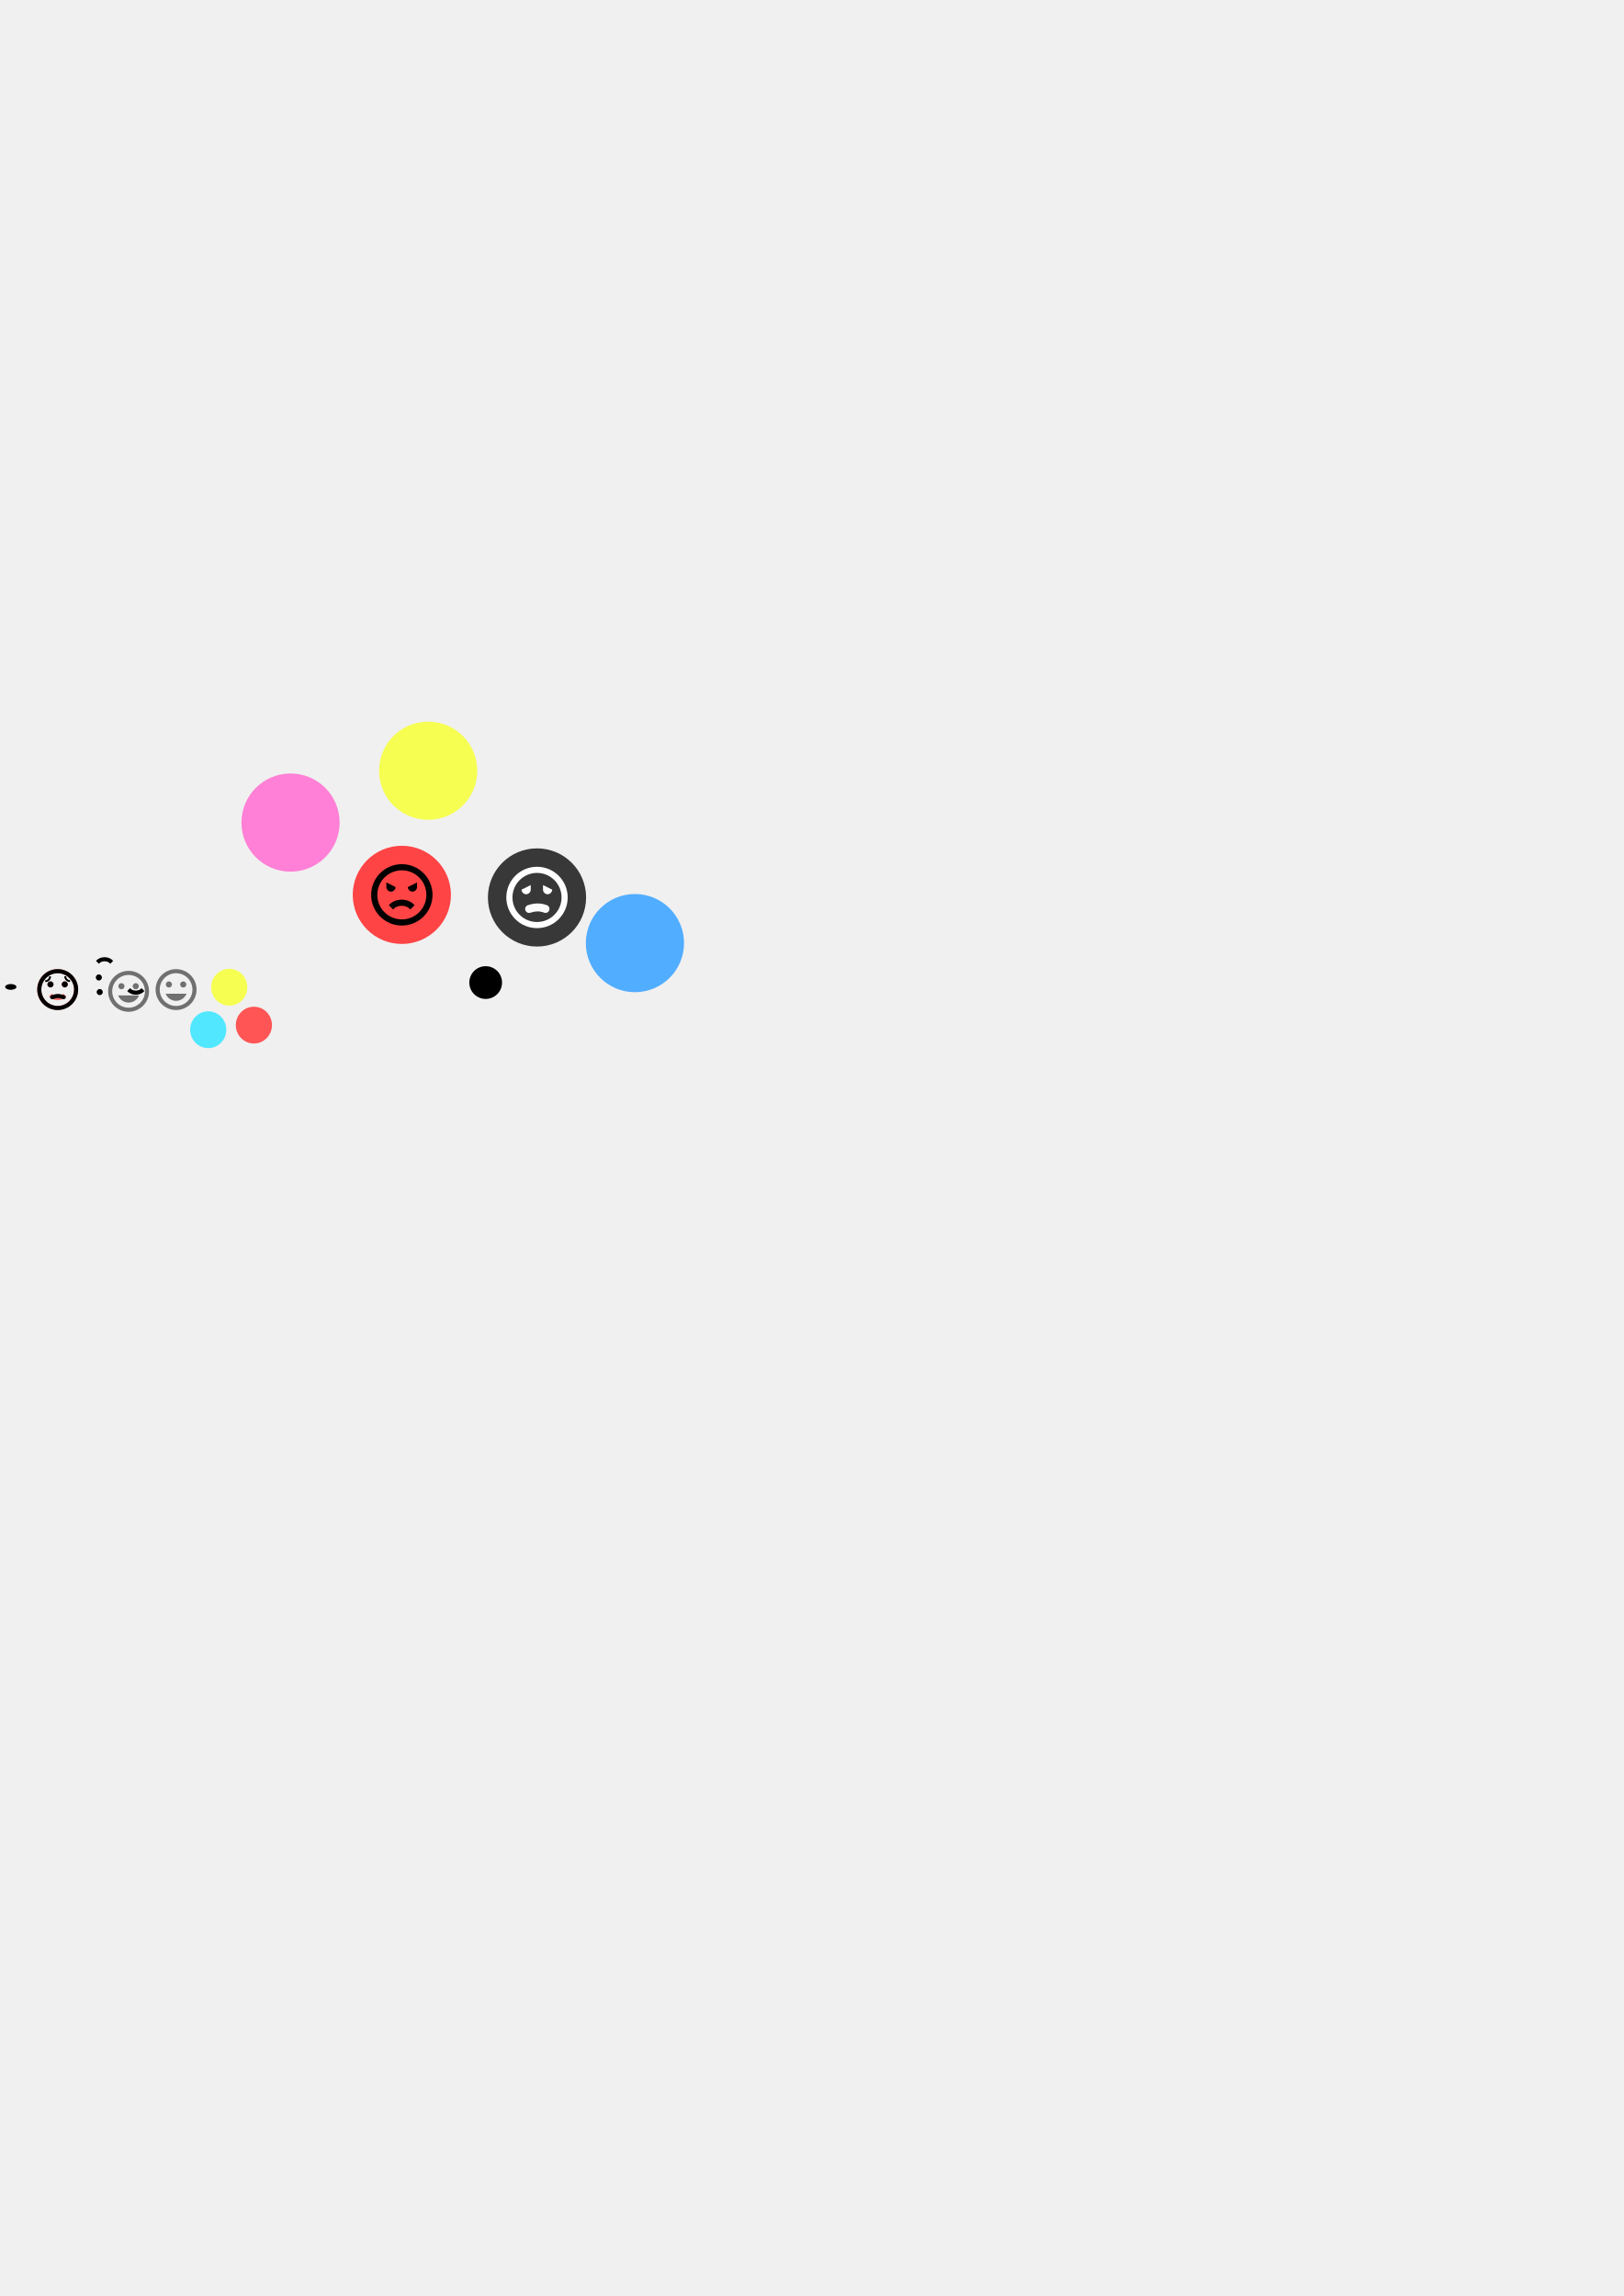
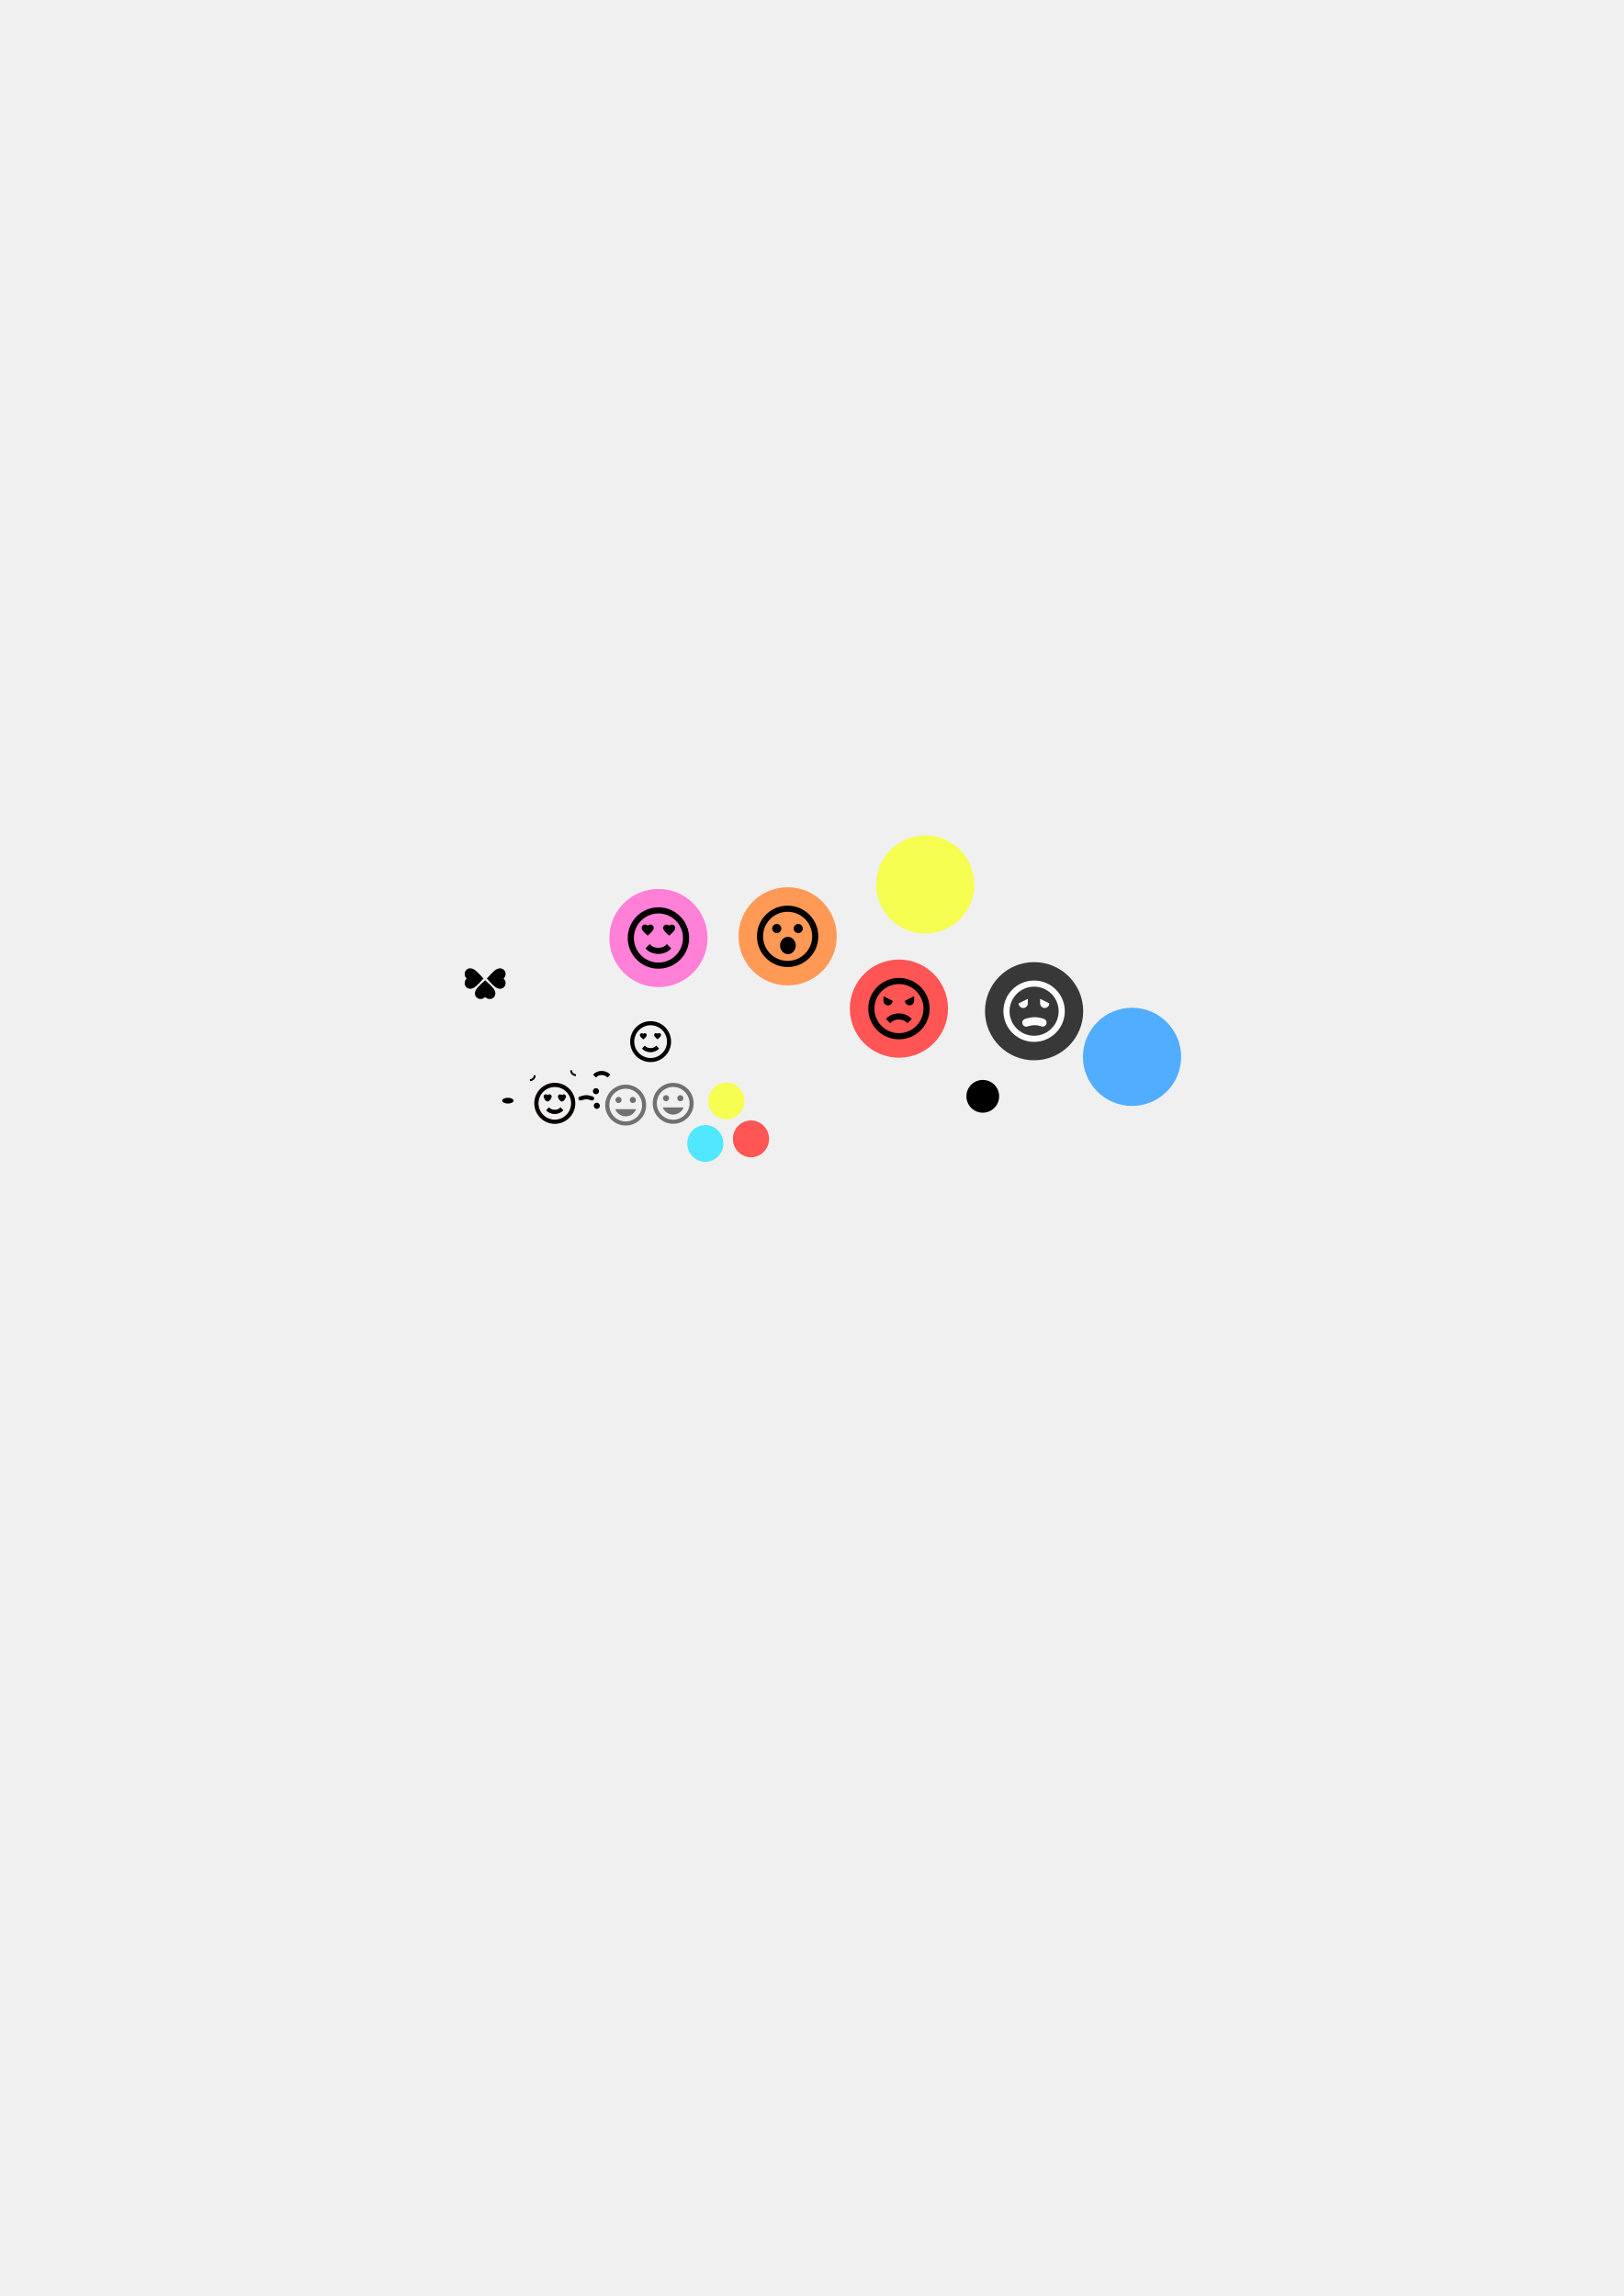
<svg xmlns="http://www.w3.org/2000/svg" xmlns:xlink="http://www.w3.org/1999/xlink" width="210mm" height="297mm" viewBox="0 0 210 297" version="1.1" id="svg8">
  <defs id="defs2">
-     <clipPath clipPathUnits="userSpaceOnUse" id="clipPath4745">
-       <g transform="translate(-2.0863951e-7,-1.327926e-6)" id="use4747">
-         <path id="path5006" d="m 62.283,109.264 a 5.292,5.292 0 0 0 -5.292,5.292 5.292,5.292 0 0 0 5.292,5.292 5.292,5.292 0 0 0 5.292,-5.292 5.292,5.292 0 0 0 -5.292,-5.292 z m 0,1.058 a 4.233,4.233 0 0 1 4.233,4.233 4.233,4.233 0 0 1 -4.233,4.233 4.233,4.233 0 0 1 -4.233,-4.233 4.233,4.233 0 0 1 4.233,-4.233 z" style="display:inline;opacity:1;stroke-width:0.529" />
-         <path id="path5008" d="m 62.26,115.385 c 0.926,0 1.741,0.386 2.217,0.958 l -0.751,0.751 c -0.238,-0.381 -0.804,-0.651 -1.466,-0.651 -0.661,0 -1.228,0.27 -1.466,0.651 l -0.751,-0.751 c 0.476,-0.571 1.291,-0.958 2.217,-0.958 z" style="display:inline;opacity:1;stroke-width:0.529" />
-         <path id="path5010" d="m 61.202,113.21 c 0,0.423 -0.37,0.794 -0.794,0.794 -0.423,0 -0.794,-0.37 -0.794,-0.794 v -0.794 l 1.587,0.794" style="stroke-width:0.529" />
-         <path id="path5012" d="m 64.906,113.21 c 0,0.423 -0.37,0.794 -0.794,0.794 -0.423,0 -0.794,-0.37 -0.794,-0.794 l 1.587,-0.794 v 0.794" style="fill:#000000;fill-opacity:1;stroke-width:0.529" />
+     <clipPath id="clipPath4745" clipPathUnits="userSpaceOnUse">
+       <g id="use4747" transform="translate(-2.0863951e-7,-1.327926e-6)">
+         <path style="display:inline;opacity:1;stroke-width:0.529" d="m 62.283,109.264 a 5.292,5.292 0 0 0 -5.292,5.292 5.292,5.292 0 0 0 5.292,5.292 5.292,5.292 0 0 0 5.292,-5.292 5.292,5.292 0 0 0 -5.292,-5.292 z m 0,1.058 a 4.233,4.233 0 0 1 4.233,4.233 4.233,4.233 0 0 1 -4.233,4.233 4.233,4.233 0 0 1 -4.233,-4.233 4.233,4.233 0 0 1 4.233,-4.233 z" id="path5006" />
+         <path style="display:inline;opacity:1;stroke-width:0.529" d="m 62.26,115.385 c 0.926,0 1.741,0.386 2.217,0.958 l -0.751,0.751 c -0.238,-0.381 -0.804,-0.651 -1.466,-0.651 -0.661,0 -1.228,0.27 -1.466,0.651 l -0.751,-0.751 c 0.476,-0.571 1.291,-0.958 2.217,-0.958 z" id="path5008" />
+         <path style="stroke-width:0.529" d="m 61.202,113.21 c 0,0.423 -0.37,0.794 -0.794,0.794 -0.423,0 -0.794,-0.37 -0.794,-0.794 v -0.794 l 1.587,0.794" id="path5010" />
+         <path style="fill:#000000;fill-opacity:1;stroke-width:0.529" d="m 64.906,113.21 c 0,0.423 -0.37,0.794 -0.794,0.794 -0.423,0 -0.794,-0.37 -0.794,-0.794 l 1.587,-0.794 v 0.794" id="path5012" />
      </g>
    </clipPath>
-     <clipPath clipPathUnits="userSpaceOnUse" id="clipPath4757">
-       <use x="0" y="0" xlink:href="#g4753" id="use4759" width="100%" height="100%" />
+     <clipPath id="clipPath4757" clipPathUnits="userSpaceOnUse">
+       <use height="100%" width="100%" id="use4759" xlink:href="#g4753" y="0" x="0" />
    </clipPath>
-     <clipPath clipPathUnits="userSpaceOnUse" id="clipPath4784">
-       <use x="0" y="0" xlink:href="#g4780" id="use4786" width="100%" height="100%" />
+     <clipPath id="clipPath4784" clipPathUnits="userSpaceOnUse">
+       <use height="100%" width="100%" id="use4786" xlink:href="#g4780" y="0" x="0" />
    </clipPath>
-     <clipPath clipPathUnits="userSpaceOnUse" id="clipPath4873">
-       <use x="0" y="0" xlink:href="#g4869" id="use4875" width="100%" height="100%" />
+     <clipPath id="clipPath4873" clipPathUnits="userSpaceOnUse">
+       <g id="use4875">
+         <path id="path4678" d="m 30.9,106.618 a 2.646,2.646 0 0 0 -2.646,2.646 2.646,2.646 0 0 0 2.646,2.646 2.646,2.646 0 0 0 2.646,-2.646 2.646,2.646 0 0 0 -2.646,-2.646 z m 0,0.529 a 2.117,2.117 0 0 1 2.117,2.117 2.117,2.117 0 0 1 -2.117,2.117 2.117,2.117 0 0 1 -2.117,-2.117 2.117,2.117 0 0 1 2.117,-2.117 z" style="display:inline;opacity:1;stroke-width:0.265" />
+         <path id="path4680" d="m 30.359,108.591 c 0,0.212 -0.185,0.397 -0.397,0.397 -0.212,0 -0.397,-0.185 -0.397,-0.397 0,-0.212 0.185,-0.397 0.397,-0.397 0.212,0 0.397,0.185 0.397,0.397" style="display:inline;opacity:1;stroke-width:0.265" />
+         <path id="path4682" d="m 32.211,108.591 c 0,0.212 -0.185,0.397 -0.397,0.397 -0.212,0 -0.397,-0.185 -0.397,-0.397 0,-0.212 0.185,-0.397 0.397,-0.397 0.212,0 0.397,0.185 0.397,0.397" style="display:inline;opacity:1;stroke-width:0.265" />
+         <path id="path4684" d="m 31.446,110.056 c 0,0.401 -0.243,0.751 -0.521,0.751 -0.278,0 -0.521,-0.351 -0.521,-0.751 0,-0.401 0.243,-0.751 0.521,-0.751 0.278,0 0.521,0.351 0.521,0.751" style="display:inline;opacity:1;stroke-width:0.417" />
+         <path id="path4686" d="m 29.996,107.538 c 0.219,0 0.411,0.091 0.524,0.226 l -0.178,0.178 c -0.056,-0.09 -0.19,-0.154 -0.346,-0.154 -0.156,0 -0.29,0.064 -0.346,0.154 l -0.178,-0.178 c 0.113,-0.135 0.305,-0.226 0.524,-0.226 z" style="display:inline;opacity:1;stroke-width:0.125" />
+         <path id="path4688" d="m 31.774,107.503 c 0.219,0 0.411,0.091 0.524,0.226 l -0.178,0.178 c -0.056,-0.09 -0.19,-0.154 -0.346,-0.154 -0.156,0 -0.29,0.064 -0.346,0.154 l -0.178,-0.178 c 0.113,-0.135 0.305,-0.226 0.524,-0.226 z" style="display:inline;opacity:1;stroke-width:0.125" />
+       </g>
    </clipPath>
  </defs>
-   <g id="layer1" style="opacity:0.535">
-     <path id="path4485" d="m 16.631,129.689 c 0.616,0 1.138,-0.386 1.352,-0.926 h -2.704 c 0.212,0.54 0.736,0.926 1.352,0.926 m -0.926,-1.72 a 0.397,0.397 0 0 0 0.397,-0.397 0.397,0.397 0 0 0 -0.397,-0.397 0.397,0.397 0 0 0 -0.397,0.397 0.397,0.397 0 0 0 0.397,0.397 m 1.852,0 a 0.397,0.397 0 0 0 0.397,-0.397 0.397,0.397 0 0 0 -0.397,-0.397 0.397,0.397 0 0 0 -0.397,0.397 0.397,0.397 0 0 0 0.397,0.397 m -0.926,2.381 a 2.117,2.117 0 0 1 -2.117,-2.117 2.117,2.117 0 0 1 2.117,-2.117 2.117,2.117 0 0 1 2.117,2.117 2.117,2.117 0 0 1 -2.117,2.117 m 0,-4.763 c -1.463,0 -2.646,1.191 -2.646,2.646 a 2.646,2.646 0 0 0 2.646,2.646 2.646,2.646 0 0 0 2.646,-2.646 2.646,2.646 0 0 0 -2.646,-2.646 z" style="stroke-width:0.265" />
-     <path id="path4485-6" d="m 22.773,129.464 c 0.616,0 1.138,-0.386 1.352,-0.926 h -2.704 c 0.212,0.54 0.736,0.926 1.352,0.926 m -0.926,-1.72 a 0.397,0.397 0 0 0 0.397,-0.397 0.397,0.397 0 0 0 -0.397,-0.397 0.397,0.397 0 0 0 -0.397,0.397 0.397,0.397 0 0 0 0.397,0.397 m 1.852,0 a 0.397,0.397 0 0 0 0.397,-0.397 0.397,0.397 0 0 0 -0.397,-0.397 0.397,0.397 0 0 0 -0.397,0.397 0.397,0.397 0 0 0 0.397,0.397 m -0.926,2.381 a 2.117,2.117 0 0 1 -2.117,-2.117 2.117,2.117 0 0 1 2.117,-2.117 2.117,2.117 0 0 1 2.117,2.117 2.117,2.117 0 0 1 -2.117,2.117 m 0,-4.763 c -1.463,0 -2.646,1.191 -2.646,2.646 a 2.646,2.646 0 0 0 2.646,2.646 2.646,2.646 0 0 0 2.646,-2.646 2.646,2.646 0 0 0 -2.646,-2.646 z" style="stroke-width:0.265" />
-     <path id="path4511" d="m 9.57,127.997 a 2.117,2.117 0 0 0 -2.117,-2.117 2.117,2.117 0 0 0 -2.117,2.117 2.117,2.117 0 0 0 2.117,2.117 2.117,2.117 0 0 0 2.117,-2.117 m 0.529,0 a 2.646,2.646 0 0 1 -2.646,2.646 2.646,2.646 0 0 1 -2.646,-2.646 2.646,2.646 0 0 1 2.646,-2.646 2.646,2.646 0 0 1 2.646,2.646 m -3.175,-0.661 c 0,0.212 -0.185,0.397 -0.397,0.397 -0.212,0 -0.397,-0.185 -0.397,-0.397 0,-0.212 0.185,-0.397 0.397,-0.397 0.212,0 0.397,0.185 0.397,0.397 m 1.852,0 c 0,0.212 -0.185,0.397 -0.397,0.397 -0.212,0 -0.397,-0.185 -0.397,-0.397 0,-0.212 0.185,-0.397 0.397,-0.397 0.212,0 0.397,0.185 0.397,0.397 m -1.323,2.045 c -0.463,0 -0.87,-0.193 -1.109,-0.479 l 0.376,-0.376 c 0.119,0.191 0.402,0.325 0.733,0.325 0.331,0 0.614,-0.135 0.733,-0.325 l 0.376,0.376 c -0.238,0.286 -0.646,0.479 -1.109,0.479 z" style="fill:#ff0000;fill-opacity:1;stroke-width:0.265" />
-   </g>
-   <g id="layer2" style="display:inline">
-     <ellipse style="display:inline;opacity:1;fill:#f6ff51;fill-opacity:1;stroke:none;stroke-width:0.116;stroke-miterlimit:4;stroke-dasharray:none;stroke-opacity:1;paint-order:fill markers stroke" id="path4602-4" cx="29.648" cy="127.702" rx="2.339" ry="2.38" />
-     <path style="opacity:1;stroke-width:0.265" d="m 7.465,125.363 a 2.646,2.646 0 0 0 -2.646,2.646 2.646,2.646 0 0 0 2.646,2.646 2.646,2.646 0 0 0 2.646,-2.646 2.646,2.646 0 0 0 -2.646,-2.646 z m 0,0.529 a 2.117,2.117 0 0 1 2.117,2.117 2.117,2.117 0 0 1 -2.117,2.117 2.117,2.117 0 0 1 -2.117,-2.117 2.117,2.117 0 0 1 2.117,-2.117 z" id="path4543" />
-     <path style="opacity:1;stroke-width:0.265" d="m 6.924,127.336 c 0,0.212 -0.185,0.397 -0.397,0.397 -0.212,0 -0.397,-0.185 -0.397,-0.397 0,-0.212 0.185,-0.397 0.397,-0.397 0.212,0 0.397,0.185 0.397,0.397" id="path4541" />
-     <path style="opacity:1;stroke-width:0.265" d="m 8.776,127.336 c 0,0.212 -0.185,0.397 -0.397,0.397 -0.212,0 -0.397,-0.185 -0.397,-0.397 0,-0.212 0.185,-0.397 0.397,-0.397 0.212,0 0.397,0.185 0.397,0.397" id="path4539" />
-     <path style="opacity:1;stroke-width:0.265" d="m 13.524,123.817 c 0.463,0 0.87,0.193 1.109,0.479 l -0.376,0.376 c -0.119,-0.191 -0.402,-0.325 -0.733,-0.325 -0.331,0 -0.614,0.135 -0.733,0.325 l -0.376,-0.376 c 0.238,-0.286 0.646,-0.479 1.109,-0.479 z" id="path4511-8" />
-     <circle style="display:inline;opacity:1;fill:#f6ff51;fill-opacity:1;stroke:none;stroke-width:0.591;stroke-miterlimit:4;stroke-dasharray:none;stroke-opacity:1;paint-order:fill markers stroke" id="path4735-9" cx="55.377" cy="99.699" r="6.35" />
-     <g id="g4782" clip-path="url(#clipPath4784)" transform="matrix(1.5,0,0,1.5,10.88808,-91.83665)">
-       <g id="g4780">
-         <path id="path4543-2" d="m 29.659,125.044 a 2.646,2.646 0 0 0 -2.646,2.646 2.646,2.646 0 0 0 2.646,2.646 2.646,2.646 0 0 0 2.646,-2.646 2.646,2.646 0 0 0 -2.646,-2.646 z m 0,0.529 a 2.117,2.117 0 0 1 2.117,2.117 2.117,2.117 0 0 1 -2.117,2.117 2.117,2.117 0 0 1 -2.117,-2.117 2.117,2.117 0 0 1 2.117,-2.117 z" style="display:inline;opacity:1;stroke-width:0.265" />
-         <path id="path4541-0" d="m 29.118,127.017 c 0,0.212 -0.185,0.397 -0.397,0.397 -0.212,0 -0.397,-0.185 -0.397,-0.397 0,-0.212 0.185,-0.397 0.397,-0.397 0.212,0 0.397,0.185 0.397,0.397" style="display:inline;opacity:1;stroke-width:0.265" />
-         <path id="path4539-8" d="m 30.971,127.017 c 0,0.212 -0.185,0.397 -0.397,0.397 -0.212,0 -0.397,-0.185 -0.397,-0.397 0,-0.212 0.185,-0.397 0.397,-0.397 0.212,0 0.397,0.185 0.397,0.397" style="display:inline;opacity:1;stroke-width:0.265" />
-         <path id="path4511-8-4" d="m 29.648,129.063 c -0.463,0 -0.87,-0.193 -1.109,-0.479 l 0.376,-0.376 c 0.119,0.191 0.402,0.325 0.733,0.325 0.331,0 0.614,-0.135 0.733,-0.325 l 0.376,0.376 c -0.238,0.286 -0.646,0.479 -1.109,0.479 z" style="display:inline;opacity:1;stroke-width:0.265" />
+   <g id="layer1">
+     <g id="g4619" transform="translate(64.29134,14.7139)">
+       <g style="opacity:0.535" id="layer1-1">
+         <path style="stroke-width:0.265" d="m 16.631,129.689 c 0.616,0 1.138,-0.386 1.352,-0.926 h -2.704 c 0.212,0.54 0.736,0.926 1.352,0.926 m -0.926,-1.72 a 0.397,0.397 0 0 0 0.397,-0.397 0.397,0.397 0 0 0 -0.397,-0.397 0.397,0.397 0 0 0 -0.397,0.397 0.397,0.397 0 0 0 0.397,0.397 m 1.852,0 a 0.397,0.397 0 0 0 0.397,-0.397 0.397,0.397 0 0 0 -0.397,-0.397 0.397,0.397 0 0 0 -0.397,0.397 0.397,0.397 0 0 0 0.397,0.397 m -0.926,2.381 a 2.117,2.117 0 0 1 -2.117,-2.117 2.117,2.117 0 0 1 2.117,-2.117 2.117,2.117 0 0 1 2.117,2.117 2.117,2.117 0 0 1 -2.117,2.117 m 0,-4.763 c -1.463,0 -2.646,1.191 -2.646,2.646 a 2.646,2.646 0 0 0 2.646,2.646 2.646,2.646 0 0 0 2.646,-2.646 2.646,2.646 0 0 0 -2.646,-2.646 z" id="path4485" />
+         <path style="stroke-width:0.265" d="m 22.773,129.464 c 0.616,0 1.138,-0.386 1.352,-0.926 h -2.704 c 0.212,0.54 0.736,0.926 1.352,0.926 m -0.926,-1.72 a 0.397,0.397 0 0 0 0.397,-0.397 0.397,0.397 0 0 0 -0.397,-0.397 0.397,0.397 0 0 0 -0.397,0.397 0.397,0.397 0 0 0 0.397,0.397 m 1.852,0 a 0.397,0.397 0 0 0 0.397,-0.397 0.397,0.397 0 0 0 -0.397,-0.397 0.397,0.397 0 0 0 -0.397,0.397 0.397,0.397 0 0 0 0.397,0.397 m -0.926,2.381 a 2.117,2.117 0 0 1 -2.117,-2.117 2.117,2.117 0 0 1 2.117,-2.117 2.117,2.117 0 0 1 2.117,2.117 2.117,2.117 0 0 1 -2.117,2.117 m 0,-4.763 c -1.463,0 -2.646,1.191 -2.646,2.646 a 2.646,2.646 0 0 0 2.646,2.646 2.646,2.646 0 0 0 2.646,-2.646 2.646,2.646 0 0 0 -2.646,-2.646 z" id="path4485-6" />
+         <path style="fill:#ff0000;fill-opacity:1;stroke-width:0.265" d="m 9.57,127.997 a 2.117,2.117 0 0 0 -2.117,-2.117 2.117,2.117 0 0 0 -2.117,2.117 2.117,2.117 0 0 0 2.117,2.117 2.117,2.117 0 0 0 2.117,-2.117 m 0.529,0 a 2.646,2.646 0 0 1 -2.646,2.646 2.646,2.646 0 0 1 -2.646,-2.646 2.646,2.646 0 0 1 2.646,-2.646 2.646,2.646 0 0 1 2.646,2.646 m -3.175,-0.661 c 0,0.212 -0.185,0.397 -0.397,0.397 -0.212,0 -0.397,-0.185 -0.397,-0.397 0,-0.212 0.185,-0.397 0.397,-0.397 0.212,0 0.397,0.185 0.397,0.397 m 1.852,0 c 0,0.212 -0.185,0.397 -0.397,0.397 -0.212,0 -0.397,-0.185 -0.397,-0.397 0,-0.212 0.185,-0.397 0.397,-0.397 0.212,0 0.397,0.185 0.397,0.397 m -1.323,2.045 c -0.463,0 -0.87,-0.193 -1.109,-0.479 l 0.376,-0.376 c 0.119,0.191 0.402,0.325 0.733,0.325 0.331,0 0.614,-0.135 0.733,-0.325 l 0.376,0.376 c -0.238,0.286 -0.646,0.479 -1.109,0.479 z" id="path4511" />
      </g>
+       <ellipse style="display:inline;opacity:1;fill:#f6ff51;fill-opacity:1;stroke:none;stroke-width:0.116;stroke-miterlimit:4;stroke-dasharray:none;stroke-opacity:1;paint-order:fill markers stroke" id="path4602-4" cx="29.648" cy="127.702" rx="2.339" ry="2.38" />
+       <path style="opacity:1;stroke-width:0.265" d="m 7.465,125.363 a 2.646,2.646 0 0 0 -2.646,2.646 2.646,2.646 0 0 0 2.646,2.646 2.646,2.646 0 0 0 2.646,-2.646 2.646,2.646 0 0 0 -2.646,-2.646 z m 0,0.529 a 2.117,2.117 0 0 1 2.117,2.117 2.117,2.117 0 0 1 -2.117,2.117 2.117,2.117 0 0 1 -2.117,-2.117 2.117,2.117 0 0 1 2.117,-2.117 z" id="path4543" />
+       <path style="opacity:1;stroke-width:0.265" d="m 6.924,127.336 c 0,0.212 -0.185,0.397 -0.397,0.397 -0.212,0 -0.397,-0.185 -0.397,-0.397 0,-0.212 0.185,-0.397 0.397,-0.397 0.212,0 0.397,0.185 0.397,0.397" id="path4541" />
+       <path style="opacity:1;stroke-width:0.265" d="m 8.776,127.336 c 0,0.212 -0.185,0.397 -0.397,0.397 -0.212,0 -0.397,-0.185 -0.397,-0.397 0,-0.212 0.185,-0.397 0.397,-0.397 0.212,0 0.397,0.185 0.397,0.397" id="path4539" />
+       <path style="opacity:1;stroke-width:0.265" d="m 13.524,123.817 c 0.463,0 0.87,0.193 1.109,0.479 l -0.376,0.376 c -0.119,-0.191 -0.402,-0.325 -0.733,-0.325 -0.331,0 -0.614,0.135 -0.733,0.325 l -0.376,-0.376 c 0.238,-0.286 0.646,-0.479 1.109,-0.479 z" id="path4511-8" />
+       <circle style="display:inline;opacity:1;fill:#f6ff51;fill-opacity:1;stroke:none;stroke-width:0.591;stroke-miterlimit:4;stroke-dasharray:none;stroke-opacity:1;paint-order:fill markers stroke" id="path4735-9" cx="55.377" cy="99.699" r="6.35" />
+       <g id="g4782" clip-path="url(#clipPath4784)" transform="matrix(1.5,0,0,1.5,10.88808,-91.83665)">
+         <g id="g4780">
+           <path id="path4543-2" d="m 29.659,125.044 a 2.646,2.646 0 0 0 -2.646,2.646 2.646,2.646 0 0 0 2.646,2.646 2.646,2.646 0 0 0 2.646,-2.646 2.646,2.646 0 0 0 -2.646,-2.646 z m 0,0.529 a 2.117,2.117 0 0 1 2.117,2.117 2.117,2.117 0 0 1 -2.117,2.117 2.117,2.117 0 0 1 -2.117,-2.117 2.117,2.117 0 0 1 2.117,-2.117 z" style="display:inline;opacity:1;stroke-width:0.265" />
+           <path id="path4541-0" d="m 29.118,127.017 c 0,0.212 -0.185,0.397 -0.397,0.397 -0.212,0 -0.397,-0.185 -0.397,-0.397 0,-0.212 0.185,-0.397 0.397,-0.397 0.212,0 0.397,0.185 0.397,0.397" style="display:inline;opacity:1;stroke-width:0.265" />
+           <path id="path4539-8" d="m 30.971,127.017 c 0,0.212 -0.185,0.397 -0.397,0.397 -0.212,0 -0.397,-0.185 -0.397,-0.397 0,-0.212 0.185,-0.397 0.397,-0.397 0.212,0 0.397,0.185 0.397,0.397" style="display:inline;opacity:1;stroke-width:0.265" />
+           <path id="path4511-8-4" d="m 29.648,129.063 c -0.463,0 -0.87,-0.193 -1.109,-0.479 l 0.376,-0.376 c 0.119,0.191 0.402,0.325 0.733,0.325 0.331,0 0.614,-0.135 0.733,-0.325 l 0.376,0.376 c -0.238,0.286 -0.646,0.479 -1.109,0.479 z" style="display:inline;opacity:1;stroke-width:0.265" />
+         </g>
+       </g>
+       <ellipse style="opacity:1;fill:#51e8ff;fill-opacity:1;stroke:none;stroke-width:0.116;stroke-miterlimit:4;stroke-dasharray:none;stroke-opacity:1;paint-order:fill markers stroke" id="path4602" cx="26.931" cy="133.2" rx="2.339" ry="2.38" />
+       <circle style="display:inline;opacity:1;fill:#51adff;fill-opacity:1;stroke:none;stroke-width:0.591;stroke-miterlimit:4;stroke-dasharray:none;stroke-opacity:1;paint-order:fill markers stroke" id="path4735-0" cx="82.119" cy="121.995" r="6.35" />
+       <g id="g4755" clip-path="url(#clipPath4757)" transform="translate(7.952855,6.352363)">
+         <g id="g4753">
+           <path id="path4543-5" d="m 74.166,111.674 a 3.969,3.969 0 0 0 -3.969,3.969 3.969,3.969 0 0 0 3.969,3.969 3.969,3.969 0 0 0 3.969,-3.969 3.969,3.969 0 0 0 -3.969,-3.969 z m 0,0.794 a 3.175,3.175 0 0 1 3.175,3.175 3.175,3.175 0 0 1 -3.175,3.175 3.175,3.175 0 0 1 -3.175,-3.175 3.175,3.175 0 0 1 3.175,-3.175 z" style="display:inline;opacity:1;stroke-width:0.397" />
+           <path id="path4541-1" d="m 73.355,114.633 c 0,0.318 -0.278,0.595 -0.595,0.595 -0.318,0 -0.595,-0.278 -0.595,-0.595 0,-0.317 0.278,-0.595 0.595,-0.595 0.317,0 0.595,0.278 0.595,0.595" style="display:inline;opacity:1;stroke-width:0.397" />
+           <path id="path4539-2" d="m 76.133,114.633 c 0,0.318 -0.278,0.595 -0.595,0.595 -0.318,0 -0.595,-0.278 -0.595,-0.595 0,-0.317 0.278,-0.595 0.595,-0.595 0.318,0 0.595,0.278 0.595,0.595" style="display:inline;opacity:1;stroke-width:0.397" />
+           <path id="path4511-8-5" d="m 74.149,116.264 c 0.695,0 1.306,0.29 1.663,0.718 l -0.564,0.564 c -0.179,-0.286 -0.603,-0.488 -1.099,-0.488 -0.496,0 -0.921,0.202 -1.099,0.488 l -0.564,-0.564 c 0.357,-0.429 0.968,-0.718 1.663,-0.718 z" style="display:inline;opacity:1;stroke-width:0.397" />
+         </g>
+       </g>
+       <ellipse style="display:inline;opacity:1;fill:#ff5555;fill-opacity:1;stroke:none;stroke-width:0.116;stroke-miterlimit:4;stroke-dasharray:none;stroke-opacity:1;paint-order:fill markers stroke" id="path4602-7" cx="32.837" cy="132.604" rx="2.339" ry="2.38" />
+       <path style="display:inline;opacity:1;stroke-width:0.35" d="m 2.13,127.664 c 0,0.201 -0.342,0.376 -0.734,0.376 -0.391,0 -0.734,-0.176 -0.734,-0.376 0,-0.201 0.342,-0.376 0.734,-0.376 0.391,0 0.734,0.176 0.734,0.376" id="path4541-8" />
+       <path style="display:inline;opacity:1;stroke-width:0.265" d="m 13.182,126.439 c 0,0.212 -0.185,0.397 -0.397,0.397 -0.212,0 -0.397,-0.185 -0.397,-0.397 0,-0.212 0.185,-0.397 0.397,-0.397 0.212,0 0.397,0.185 0.397,0.397" id="path4539-9" />
+       <path style="display:inline;opacity:1;stroke-width:0.265" d="m 13.295,128.328 c 0,0.212 -0.185,0.397 -0.397,0.397 -0.212,0 -0.397,-0.185 -0.397,-0.397 0,-0.212 0.185,-0.397 0.397,-0.397 0.212,0 0.397,0.185 0.397,0.397" id="path4539-9-3" />
+       <path style="stroke-width:0.265" d="m 64.932,127.1 a 2.117,2.117 0 0 0 -2.117,-2.117 2.117,2.117 0 0 0 -2.117,2.117 2.117,2.117 0 0 0 2.117,2.117 2.117,2.117 0 0 0 2.117,-2.117" id="path4707" />
+       <path style="stroke-width:0.265" d="m 7.453,129.381 c -0.463,0 -0.87,-0.193 -1.109,-0.479 l 0.376,-0.376 c 0.119,0.191 0.402,0.325 0.733,0.325 0.331,0 0.614,-0.135 0.733,-0.325 l 0.376,0.376 c -0.238,0.286 -0.646,0.479 -1.109,0.479 z" id="path4690" />
+       <circle style="opacity:1;fill:#ff5555;fill-opacity:1;stroke:none;stroke-width:0.591;stroke-miterlimit:4;stroke-dasharray:none;stroke-opacity:1;paint-order:fill markers stroke" id="path4735" cx="51.972" cy="115.755" r="6.35" />
+       <path id="path4543-9" d="m 51.972,111.786 a 3.969,3.969 0 0 0 -3.969,3.969 3.969,3.969 0 0 0 3.969,3.969 3.969,3.969 0 0 0 3.969,-3.969 3.969,3.969 0 0 0 -3.969,-3.969 z m 0,0.794 a 3.175,3.175 0 0 1 3.175,3.175 3.175,3.175 0 0 1 -3.175,3.175 3.175,3.175 0 0 1 -3.175,-3.175 3.175,3.175 0 0 1 3.175,-3.175 z" style="display:inline;opacity:1;stroke-width:0.397" />
+       <path id="path4511-8-58" d="m 51.954,116.376 c 0.695,0 1.306,0.29 1.663,0.718 l -0.564,0.564 c -0.179,-0.286 -0.603,-0.488 -1.099,-0.488 -0.496,0 -0.921,0.202 -1.099,0.488 l -0.564,-0.564 c 0.357,-0.429 0.968,-0.718 1.663,-0.718 z" style="display:inline;opacity:1;stroke-width:0.397" />
+       <path id="path4705" d="m 51.16,114.745 c 0,0.318 -0.278,0.595 -0.595,0.595 -0.317,0 -0.595,-0.278 -0.595,-0.595 v -0.595 l 1.191,0.595" style="stroke-width:0.397" />
+       <path id="path4703" d="m 53.939,114.745 c 0,0.318 -0.278,0.595 -0.595,0.595 -0.317,0 -0.595,-0.278 -0.595,-0.595 l 1.191,-0.595 v 0.595" style="fill:#000000;fill-opacity:1;stroke-width:0.397" />
+       <path style="display:inline;opacity:1;stroke-width:0.125" d="m 4.771,124.919 c -0.155,0.155 -0.355,0.226 -0.531,0.21 l -8e-7,-0.251 c 0.103,0.024 0.243,-0.026 0.354,-0.136 0.111,-0.111 0.16,-0.25 0.136,-0.354 h 0.251 c 0.016,0.175 -0.056,0.376 -0.21,0.53 z" id="path4511-8-0" />
+       <path style="display:inline;opacity:1;stroke-width:0.125" d="m 9.666,124.267 c -0.155,-0.155 -0.226,-0.355 -0.21,-0.53 h 0.251 c -0.024,0.103 0.026,0.243 0.136,0.354 0.111,0.111 0.25,0.16 0.354,0.136 l 0,0.251 c -0.175,0.016 -0.376,-0.056 -0.531,-0.21 z" id="path4511-8-0-0" />
+       <circle style="display:inline;opacity:1;fill:#ff9955;fill-opacity:1;stroke:none;stroke-width:0.591;stroke-miterlimit:4;stroke-dasharray:none;stroke-opacity:1;paint-order:fill markers stroke" id="path4735-2" cx="37.576" cy="106.405" r="6.35" />
+       <path id="path4543-0" d="m 37.576,102.437 a 3.969,3.969 0 0 0 -3.969,3.969 3.969,3.969 0 0 0 3.969,3.969 3.969,3.969 0 0 0 3.969,-3.969 3.969,3.969 0 0 0 -3.969,-3.969 z m 0,0.794 a 3.175,3.175 0 0 1 3.175,3.175 3.175,3.175 0 0 1 -3.175,3.175 3.175,3.175 0 0 1 -3.175,-3.175 3.175,3.175 0 0 1 3.175,-3.175 z" style="display:inline;opacity:1;stroke-width:0.397" />
+       <path id="path4541-2" d="m 36.764,105.396 c 0,0.318 -0.278,0.595 -0.595,0.595 -0.318,0 -0.595,-0.278 -0.595,-0.595 0,-0.317 0.278,-0.595 0.595,-0.595 0.317,0 0.595,0.278 0.595,0.595" style="display:inline;opacity:1;stroke-width:0.397" />
+       <path id="path4539-5" d="m 39.542,105.396 c 0,0.318 -0.278,0.595 -0.595,0.595 -0.318,0 -0.595,-0.278 -0.595,-0.595 0,-0.317 0.278,-0.595 0.595,-0.595 0.318,0 0.595,0.278 0.595,0.595" style="display:inline;opacity:1;stroke-width:0.397" />
+       <path id="path4541-8-9" d="m 38.631,107.593 c 0,0.601 -0.475,1.127 -1.018,1.127 -0.543,0 -1.018,-0.526 -1.018,-1.127 0,-0.601 0.475,-1.127 1.018,-1.127 0.543,0 1.018,0.526 1.018,1.127" style="display:inline;opacity:1;stroke-width:0.714" />
+       <path style="opacity:1;vector-effect:none;fill:#ff0202;fill-opacity:0.558;stroke:#000000;stroke-width:0.529;stroke-linecap:round;stroke-linejoin:miter;stroke-miterlimit:4;stroke-dasharray:none;stroke-dashoffset:0;stroke-opacity:1" d="m 10.785,127.374 c 0.712,-0.206 0.789,-0.212 1.499,-0.003" id="path4895" />
+       <circle style="display:inline;opacity:1;fill:#383838;fill-opacity:1;stroke:none;stroke-width:0.591;stroke-miterlimit:4;stroke-dasharray:none;stroke-opacity:1;paint-order:fill markers stroke" id="path4735-0-1" cx="69.453" cy="116.091" r="6.35" />
+       <path style="display:inline;opacity:1;fill:#ffffff;fill-opacity:1;stroke-width:0.397" d="m 69.453,112.122 a 3.969,3.969 0 0 0 -3.969,3.969 3.969,3.969 0 0 0 3.969,3.969 3.969,3.969 0 0 0 3.969,-3.969 3.969,3.969 0 0 0 -3.969,-3.969 z m 0,0.794 a 3.175,3.175 0 0 1 3.175,3.175 3.175,3.175 0 0 1 -3.175,3.175 3.175,3.175 0 0 1 -3.175,-3.175 3.175,3.175 0 0 1 3.175,-3.175 z" id="path4543-21" />
+       <path style="display:inline;opacity:1;vector-effect:none;fill:#ffffff;fill-opacity:1;stroke:#fcfcfc;stroke-width:1.031;stroke-linecap:round;stroke-linejoin:miter;stroke-miterlimit:4;stroke-dasharray:none;stroke-dashoffset:0;stroke-opacity:1" d="m 68.437,117.578 c 0.826,-0.27 1.44,-0.252 2.113,-0.007" id="path4895-5" />
+       <path id="path4705-5" d="m 71.42,115.082 c 0,0.318 -0.278,0.595 -0.595,0.595 -0.317,0 -0.595,-0.278 -0.595,-0.595 v -0.595 l 1.191,0.595" style="display:inline;fill:#ffffff;fill-opacity:1;stroke-width:0.397" />
+       <path id="path4703-6" d="m 68.642,115.082 c 0,0.318 -0.278,0.595 -0.595,0.595 -0.317,0 -0.595,-0.278 -0.595,-0.595 l 1.191,-0.595 v 0.595" style="display:inline;fill:#ffffff;fill-opacity:1;stroke-width:0.397" />
+       <path style="stroke-width:0.104" d="m 6.538,127.802 c 0.344,-0.313 0.522,-0.474 0.522,-0.677 0,-0.156 -0.13,-0.281 -0.287,-0.281 -0.09,0 -0.175,0.037 -0.235,0.104 -0.059,-0.067 -0.145,-0.104 -0.241,-0.104 -0.156,0 -0.281,0.13 -0.281,0.287 0,0.197 0.177,0.358 0.522,0.671" id="path4715" />
+       <path style="stroke-width:0.265" d="m -1.764,111.866 c -0.794,-0.873 -1.201,-1.323 -1.717,-1.323 -0.397,0 -0.712,0.331 -0.712,0.728 0,0.228 0.095,0.445 0.265,0.595 -0.169,0.151 -0.265,0.368 -0.265,0.611 0,0.397 0.331,0.712 0.728,0.712 0.5,0 0.908,-0.45 1.701,-1.323" id="path4713" />
+       <path style="stroke-width:0.265" d="m -1.328,111.866 c 0.791,0.873 1.199,1.323 1.714,1.323 0.397,0 0.712,-0.331 0.712,-0.728 0,-0.228 -0.095,-0.445 -0.265,-0.595 0.169,-0.151 0.265,-0.368 0.265,-0.611 0,-0.397 -0.331,-0.712 -0.728,-0.712 -0.5,0 -0.908,0.45 -1.699,1.323" id="path4711" />
+       <path style="stroke-width:0.265" d="m -1.547,112.083 c -0.873,0.794 -1.323,1.201 -1.323,1.717 0,0.397 0.331,0.712 0.728,0.712 0.228,0 0.445,-0.095 0.595,-0.265 0.151,0.169 0.368,0.265 0.611,0.265 0.397,0 0.712,-0.331 0.712,-0.728 0,-0.5 -0.45,-0.908 -1.323,-1.701 z" id="path4698" />
+       <path style="opacity:1;stroke-width:0.265" d="m 19.856,117.379 a 2.646,2.646 0 0 0 -2.646,2.646 2.646,2.646 0 0 0 2.646,2.646 2.646,2.646 0 0 0 2.646,-2.646 2.646,2.646 0 0 0 -2.646,-2.646 z m 0,0.529 a 2.117,2.117 0 0 1 2.117,2.117 2.117,2.117 0 0 1 -2.117,2.117 2.117,2.117 0 0 1 -2.117,-2.117 2.117,2.117 0 0 1 2.117,-2.117 z" id="path4543-1" />
+       <path style="stroke-width:0.265" d="m 19.844,121.397 c -0.463,0 -0.87,-0.193 -1.109,-0.479 l 0.376,-0.376 c 0.119,0.191 0.402,0.325 0.733,0.325 0.331,0 0.614,-0.135 0.733,-0.325 l 0.376,0.376 c -0.238,0.286 -0.646,0.479 -1.109,0.479 z" id="path4690-6" />
+       <path style="stroke-width:0.089" d="m 18.91,119.751 c 0.293,-0.267 0.444,-0.403 0.444,-0.577 0,-0.133 -0.111,-0.239 -0.244,-0.239 -0.076,0 -0.149,0.032 -0.2,0.089 -0.051,-0.057 -0.124,-0.089 -0.205,-0.089 -0.133,0 -0.239,0.111 -0.239,0.244 0,0.168 0.151,0.305 0.444,0.571" id="path4715-1" />
+       <path style="stroke-width:0.089" d="m 20.755,119.735 c 0.293,-0.267 0.444,-0.403 0.444,-0.577 0,-0.133 -0.111,-0.239 -0.244,-0.239 -0.076,0 -0.149,0.032 -0.2,0.089 -0.051,-0.057 -0.124,-0.089 -0.205,-0.089 -0.133,0 -0.239,0.111 -0.239,0.244 0,0.168 0.151,0.305 0.444,0.571" id="path4715-9-0" />
+       <path style="stroke-width:0.104" d="m 8.389,127.807 c 0.344,-0.313 0.522,-0.474 0.522,-0.677 0,-0.156 -0.13,-0.281 -0.287,-0.281 -0.09,0 -0.175,0.037 -0.235,0.104 -0.059,-0.067 -0.145,-0.104 -0.241,-0.104 -0.156,0 -0.281,0.13 -0.281,0.287 0,0.197 0.177,0.358 0.522,0.671" id="path4715-0" />
+       <circle style="display:inline;opacity:1;fill:#ff80d6;fill-opacity:1;stroke:none;stroke-width:0.591;stroke-miterlimit:4;stroke-dasharray:none;stroke-opacity:1;paint-order:fill markers stroke" id="path4735-2-8" cx="20.867" cy="106.623" r="6.35" />
+       <path style="opacity:1;stroke-width:0.397" d="m 20.867,102.654 a 3.969,3.969 0 0 0 -3.969,3.969 3.969,3.969 0 0 0 3.969,3.969 3.969,3.969 0 0 0 3.969,-3.969 3.969,3.969 0 0 0 -3.969,-3.969 z m 0,0.794 a 3.175,3.175 0 0 1 3.175,3.175 3.175,3.175 0 0 1 -3.175,3.175 3.175,3.175 0 0 1 -3.175,-3.175 3.175,3.175 0 0 1 3.175,-3.175 z" id="path4543-6" />
+       <path style="stroke-width:0.397" d="m 20.85,108.682 c -0.695,0 -1.306,-0.29 -1.663,-0.718 l 0.564,-0.564 c 0.179,0.286 0.603,0.488 1.099,0.488 0.496,0 0.921,-0.202 1.099,-0.488 l 0.564,0.564 c -0.357,0.429 -0.968,0.718 -1.663,0.718 z" id="path4690-2" />
+       <path style="stroke-width:0.156" d="m 19.478,106.313 c 0.516,-0.469 0.782,-0.71 0.782,-1.016 0,-0.235 -0.196,-0.421 -0.43,-0.421 -0.135,0 -0.263,0.056 -0.352,0.157 -0.089,-0.1 -0.218,-0.157 -0.361,-0.157 -0.235,0 -0.421,0.196 -0.421,0.43 0,0.296 0.266,0.537 0.782,1.006" id="path4715-9" />
+       <path style="stroke-width:0.156" d="m 22.254,106.32 c 0.516,-0.469 0.782,-0.71 0.782,-1.016 0,-0.235 -0.196,-0.421 -0.43,-0.421 -0.135,0 -0.263,0.056 -0.352,0.157 -0.089,-0.1 -0.218,-0.157 -0.361,-0.157 -0.235,0 -0.421,0.196 -0.421,0.43 0,0.296 0.266,0.537 0.782,1.006" id="path4715-0-0" />
    </g>
-     <ellipse style="opacity:1;fill:#51e8ff;fill-opacity:1;stroke:none;stroke-width:0.116;stroke-miterlimit:4;stroke-dasharray:none;stroke-opacity:1;paint-order:fill markers stroke" id="path4602" cx="26.931" cy="133.2" rx="2.339" ry="2.38" />
-     <circle style="display:inline;opacity:1;fill:#51adff;fill-opacity:1;stroke:none;stroke-width:0.591;stroke-miterlimit:4;stroke-dasharray:none;stroke-opacity:1;paint-order:fill markers stroke" id="path4735-0" cx="82.119" cy="121.995" r="6.35" />
-     <g id="g4755" clip-path="url(#clipPath4757)" transform="translate(7.952855,6.352363)">
-       <g id="g4753">
-         <path id="path4543-5" d="m 74.166,111.674 a 3.969,3.969 0 0 0 -3.969,3.969 3.969,3.969 0 0 0 3.969,3.969 3.969,3.969 0 0 0 3.969,-3.969 3.969,3.969 0 0 0 -3.969,-3.969 z m 0,0.794 a 3.175,3.175 0 0 1 3.175,3.175 3.175,3.175 0 0 1 -3.175,3.175 3.175,3.175 0 0 1 -3.175,-3.175 3.175,3.175 0 0 1 3.175,-3.175 z" style="display:inline;opacity:1;stroke-width:0.397" />
-         <path id="path4541-1" d="m 73.355,114.633 c 0,0.318 -0.278,0.595 -0.595,0.595 -0.318,0 -0.595,-0.278 -0.595,-0.595 0,-0.317 0.278,-0.595 0.595,-0.595 0.317,0 0.595,0.278 0.595,0.595" style="display:inline;opacity:1;stroke-width:0.397" />
-         <path id="path4539-2" d="m 76.133,114.633 c 0,0.318 -0.278,0.595 -0.595,0.595 -0.318,0 -0.595,-0.278 -0.595,-0.595 0,-0.317 0.278,-0.595 0.595,-0.595 0.318,0 0.595,0.278 0.595,0.595" style="display:inline;opacity:1;stroke-width:0.397" />
-         <path id="path4511-8-5" d="m 74.149,116.264 c 0.695,0 1.306,0.29 1.663,0.718 l -0.564,0.564 c -0.179,-0.286 -0.603,-0.488 -1.099,-0.488 -0.496,0 -0.921,0.202 -1.099,0.488 l -0.564,-0.564 c 0.357,-0.429 0.968,-0.718 1.663,-0.718 z" style="display:inline;opacity:1;stroke-width:0.397" />
-       </g>
-     </g>
-     <ellipse style="display:inline;opacity:1;fill:#ff5555;fill-opacity:1;stroke:none;stroke-width:0.116;stroke-miterlimit:4;stroke-dasharray:none;stroke-opacity:1;paint-order:fill markers stroke" id="path4602-7" cx="32.837" cy="132.604" rx="2.339" ry="2.38" />
-     <path style="display:inline;opacity:1;stroke-width:0.35" d="m 2.13,127.664 c 0,0.201 -0.342,0.376 -0.734,0.376 -0.391,0 -0.734,-0.176 -0.734,-0.376 0,-0.201 0.342,-0.376 0.734,-0.376 0.391,0 0.734,0.176 0.734,0.376" id="path4541-8" />
-     <path style="display:inline;opacity:1;stroke-width:0.265" d="m 13.182,126.439 c 0,0.212 -0.185,0.397 -0.397,0.397 -0.212,0 -0.397,-0.185 -0.397,-0.397 0,-0.212 0.185,-0.397 0.397,-0.397 0.212,0 0.397,0.185 0.397,0.397" id="path4539-9" />
-     <path style="display:inline;opacity:1;stroke-width:0.265" d="m 13.295,128.328 c 0,0.212 -0.185,0.397 -0.397,0.397 -0.212,0 -0.397,-0.185 -0.397,-0.397 0,-0.212 0.185,-0.397 0.397,-0.397 0.212,0 0.397,0.185 0.397,0.397" id="path4539-9-3" />
-     <path style="stroke-width:0.265" d="m 64.932,127.1 a 2.117,2.117 0 0 0 -2.117,-2.117 2.117,2.117 0 0 0 -2.117,2.117 2.117,2.117 0 0 0 2.117,2.117 2.117,2.117 0 0 0 2.117,-2.117" id="path4707" />
-     <path style="stroke-width:0.265" d="m 17.564,128.672 c -0.463,0 -0.87,-0.193 -1.109,-0.479 l 0.376,-0.376 c 0.119,0.191 0.402,0.325 0.733,0.325 0.331,0 0.614,-0.135 0.733,-0.325 l 0.376,0.376 c -0.238,0.286 -0.646,0.479 -1.109,0.479 z" id="path4690" />
-     <circle style="opacity:1;fill:#ff4445;fill-opacity:1;stroke:none;stroke-width:0.591;stroke-miterlimit:4;stroke-dasharray:none;stroke-opacity:1;paint-order:fill markers stroke" id="path4735" cx="51.972" cy="115.755" r="6.35" />
-     <path id="path4543-9" d="m 51.972,111.786 a 3.969,3.969 0 0 0 -3.969,3.969 3.969,3.969 0 0 0 3.969,3.969 3.969,3.969 0 0 0 3.969,-3.969 3.969,3.969 0 0 0 -3.969,-3.969 z m 0,0.794 a 3.175,3.175 0 0 1 3.175,3.175 3.175,3.175 0 0 1 -3.175,3.175 3.175,3.175 0 0 1 -3.175,-3.175 3.175,3.175 0 0 1 3.175,-3.175 z" style="display:inline;opacity:1;stroke-width:0.397" />
-     <path id="path4511-8-58" d="m 51.954,116.376 c 0.695,0 1.306,0.29 1.663,0.718 l -0.564,0.564 c -0.179,-0.286 -0.603,-0.488 -1.099,-0.488 -0.496,0 -0.921,0.202 -1.099,0.488 l -0.564,-0.564 c 0.357,-0.429 0.968,-0.718 1.663,-0.718 z" style="display:inline;opacity:1;stroke-width:0.397" />
-     <path id="path4705" d="m 51.16,114.745 c 0,0.318 -0.278,0.595 -0.595,0.595 -0.317,0 -0.595,-0.278 -0.595,-0.595 v -0.595 l 1.191,0.595" style="stroke-width:0.397" />
-     <path id="path4703" d="m 53.939,114.745 c 0,0.318 -0.278,0.595 -0.595,0.595 -0.317,0 -0.595,-0.278 -0.595,-0.595 l 1.191,-0.595 v 0.595" style="fill:#000000;fill-opacity:1;stroke-width:0.397" />
-     <path style="display:inline;opacity:1;stroke-width:0.125" d="m 6.383,126.824 c -0.155,0.155 -0.355,0.226 -0.531,0.21 l -8e-7,-0.251 c 0.103,0.024 0.243,-0.026 0.354,-0.136 0.111,-0.111 0.16,-0.25 0.136,-0.354 h 0.251 c 0.016,0.175 -0.056,0.376 -0.21,0.53 z" id="path4511-8-0" />
-     <path style="display:inline;opacity:1;stroke-width:0.125" d="m 8.53,126.814 c -0.155,-0.155 -0.226,-0.355 -0.21,-0.53 h 0.251 c -0.024,0.103 0.026,0.243 0.136,0.354 0.111,0.111 0.25,0.16 0.354,0.136 l -9e-7,0.251 c -0.175,0.016 -0.376,-0.056 -0.531,-0.21 z" id="path4511-8-0-0" />
-     <circle style="display:inline;opacity:1;fill:#ff80d6;fill-opacity:1;stroke:none;stroke-width:0.591;stroke-miterlimit:4;stroke-dasharray:none;stroke-opacity:1;paint-order:fill markers stroke" id="path4735-2" cx="37.576" cy="106.405" r="6.35" />
-     <g id="g4871" clip-path="url(#clipPath4873)" transform="matrix(1.5,0,0,1.5,-8.773772,-57.49043)">
-       <g id="g4869">
-         <path id="path4543-0" d="m 30.9,106.618 a 2.646,2.646 0 0 0 -2.646,2.646 2.646,2.646 0 0 0 2.646,2.646 2.646,2.646 0 0 0 2.646,-2.646 2.646,2.646 0 0 0 -2.646,-2.646 z m 0,0.529 a 2.117,2.117 0 0 1 2.117,2.117 2.117,2.117 0 0 1 -2.117,2.117 2.117,2.117 0 0 1 -2.117,-2.117 2.117,2.117 0 0 1 2.117,-2.117 z" style="display:inline;opacity:1;stroke-width:0.265" />
-         <path id="path4541-2" d="m 30.359,108.591 c 0,0.212 -0.185,0.397 -0.397,0.397 -0.212,0 -0.397,-0.185 -0.397,-0.397 0,-0.212 0.185,-0.397 0.397,-0.397 0.212,0 0.397,0.185 0.397,0.397" style="display:inline;opacity:1;stroke-width:0.265" />
-         <path id="path4539-5" d="m 32.211,108.591 c 0,0.212 -0.185,0.397 -0.397,0.397 -0.212,0 -0.397,-0.185 -0.397,-0.397 0,-0.212 0.185,-0.397 0.397,-0.397 0.212,0 0.397,0.185 0.397,0.397" style="display:inline;opacity:1;stroke-width:0.265" />
-         <path id="path4541-8-9" d="m 31.446,110.056 c 0,0.401 -0.243,0.751 -0.521,0.751 -0.278,0 -0.521,-0.351 -0.521,-0.751 0,-0.401 0.243,-0.751 0.521,-0.751 0.278,0 0.521,0.351 0.521,0.751" style="display:inline;opacity:1;stroke-width:0.417" />
-         <path id="path4511-8-0-5" d="m 29.996,107.538 c 0.219,0 0.411,0.091 0.524,0.226 l -0.178,0.178 c -0.056,-0.09 -0.19,-0.154 -0.346,-0.154 -0.156,0 -0.29,0.064 -0.346,0.154 l -0.178,-0.178 c 0.113,-0.135 0.305,-0.226 0.524,-0.226 z" style="display:inline;opacity:1;stroke-width:0.125" />
-         <path id="path4511-8-0-0-1" d="m 31.774,107.503 c 0.219,0 0.411,0.091 0.524,0.226 l -0.178,0.178 c -0.056,-0.09 -0.19,-0.154 -0.346,-0.154 -0.156,0 -0.29,0.064 -0.346,0.154 l -0.178,-0.178 c 0.113,-0.135 0.305,-0.226 0.524,-0.226 z" style="display:inline;opacity:1;stroke-width:0.125" />
-       </g>
-     </g>
-     <path style="opacity:1;vector-effect:none;fill:#ff0202;fill-opacity:0.558;stroke:#000000;stroke-width:0.529;stroke-linecap:round;stroke-linejoin:miter;stroke-miterlimit:4;stroke-dasharray:none;stroke-dashoffset:0;stroke-opacity:1" d="m 6.742,128.994 c 0.712,-0.206 0.789,-0.212 1.499,-0.003" id="path4895" />
-     <circle style="display:inline;opacity:1;fill:#383838;fill-opacity:1;stroke:none;stroke-width:0.591;stroke-miterlimit:4;stroke-dasharray:none;stroke-opacity:1;paint-order:fill markers stroke" id="path4735-0-1" cx="69.453" cy="116.091" r="6.35" />
-     <path style="display:inline;opacity:1;fill:#ffffff;fill-opacity:1;stroke-width:0.397" d="m 69.453,112.122 a 3.969,3.969 0 0 0 -3.969,3.969 3.969,3.969 0 0 0 3.969,3.969 3.969,3.969 0 0 0 3.969,-3.969 3.969,3.969 0 0 0 -3.969,-3.969 z m 0,0.794 a 3.175,3.175 0 0 1 3.175,3.175 3.175,3.175 0 0 1 -3.175,3.175 3.175,3.175 0 0 1 -3.175,-3.175 3.175,3.175 0 0 1 3.175,-3.175 z" id="path4543-21" />
-     <path style="display:inline;opacity:1;vector-effect:none;fill:#ffffff;fill-opacity:1;stroke:#fcfcfc;stroke-width:1.031;stroke-linecap:round;stroke-linejoin:miter;stroke-miterlimit:4;stroke-dasharray:none;stroke-dashoffset:0;stroke-opacity:1" d="m 68.437,117.578 c 0.826,-0.27 1.44,-0.252 2.113,-0.007" id="path4895-5" />
-     <path id="path4705-5" d="m 71.42,115.082 c 0,0.318 -0.278,0.595 -0.595,0.595 -0.317,0 -0.595,-0.278 -0.595,-0.595 v -0.595 l 1.191,0.595" style="display:inline;fill:#ffffff;fill-opacity:1;stroke-width:0.397" />
-     <path id="path4703-6" d="m 68.642,115.082 c 0,0.318 -0.278,0.595 -0.595,0.595 -0.317,0 -0.595,-0.278 -0.595,-0.595 l 1.191,-0.595 v 0.595" style="display:inline;fill:#ffffff;fill-opacity:1;stroke-width:0.397" />
  </g>
</svg>
